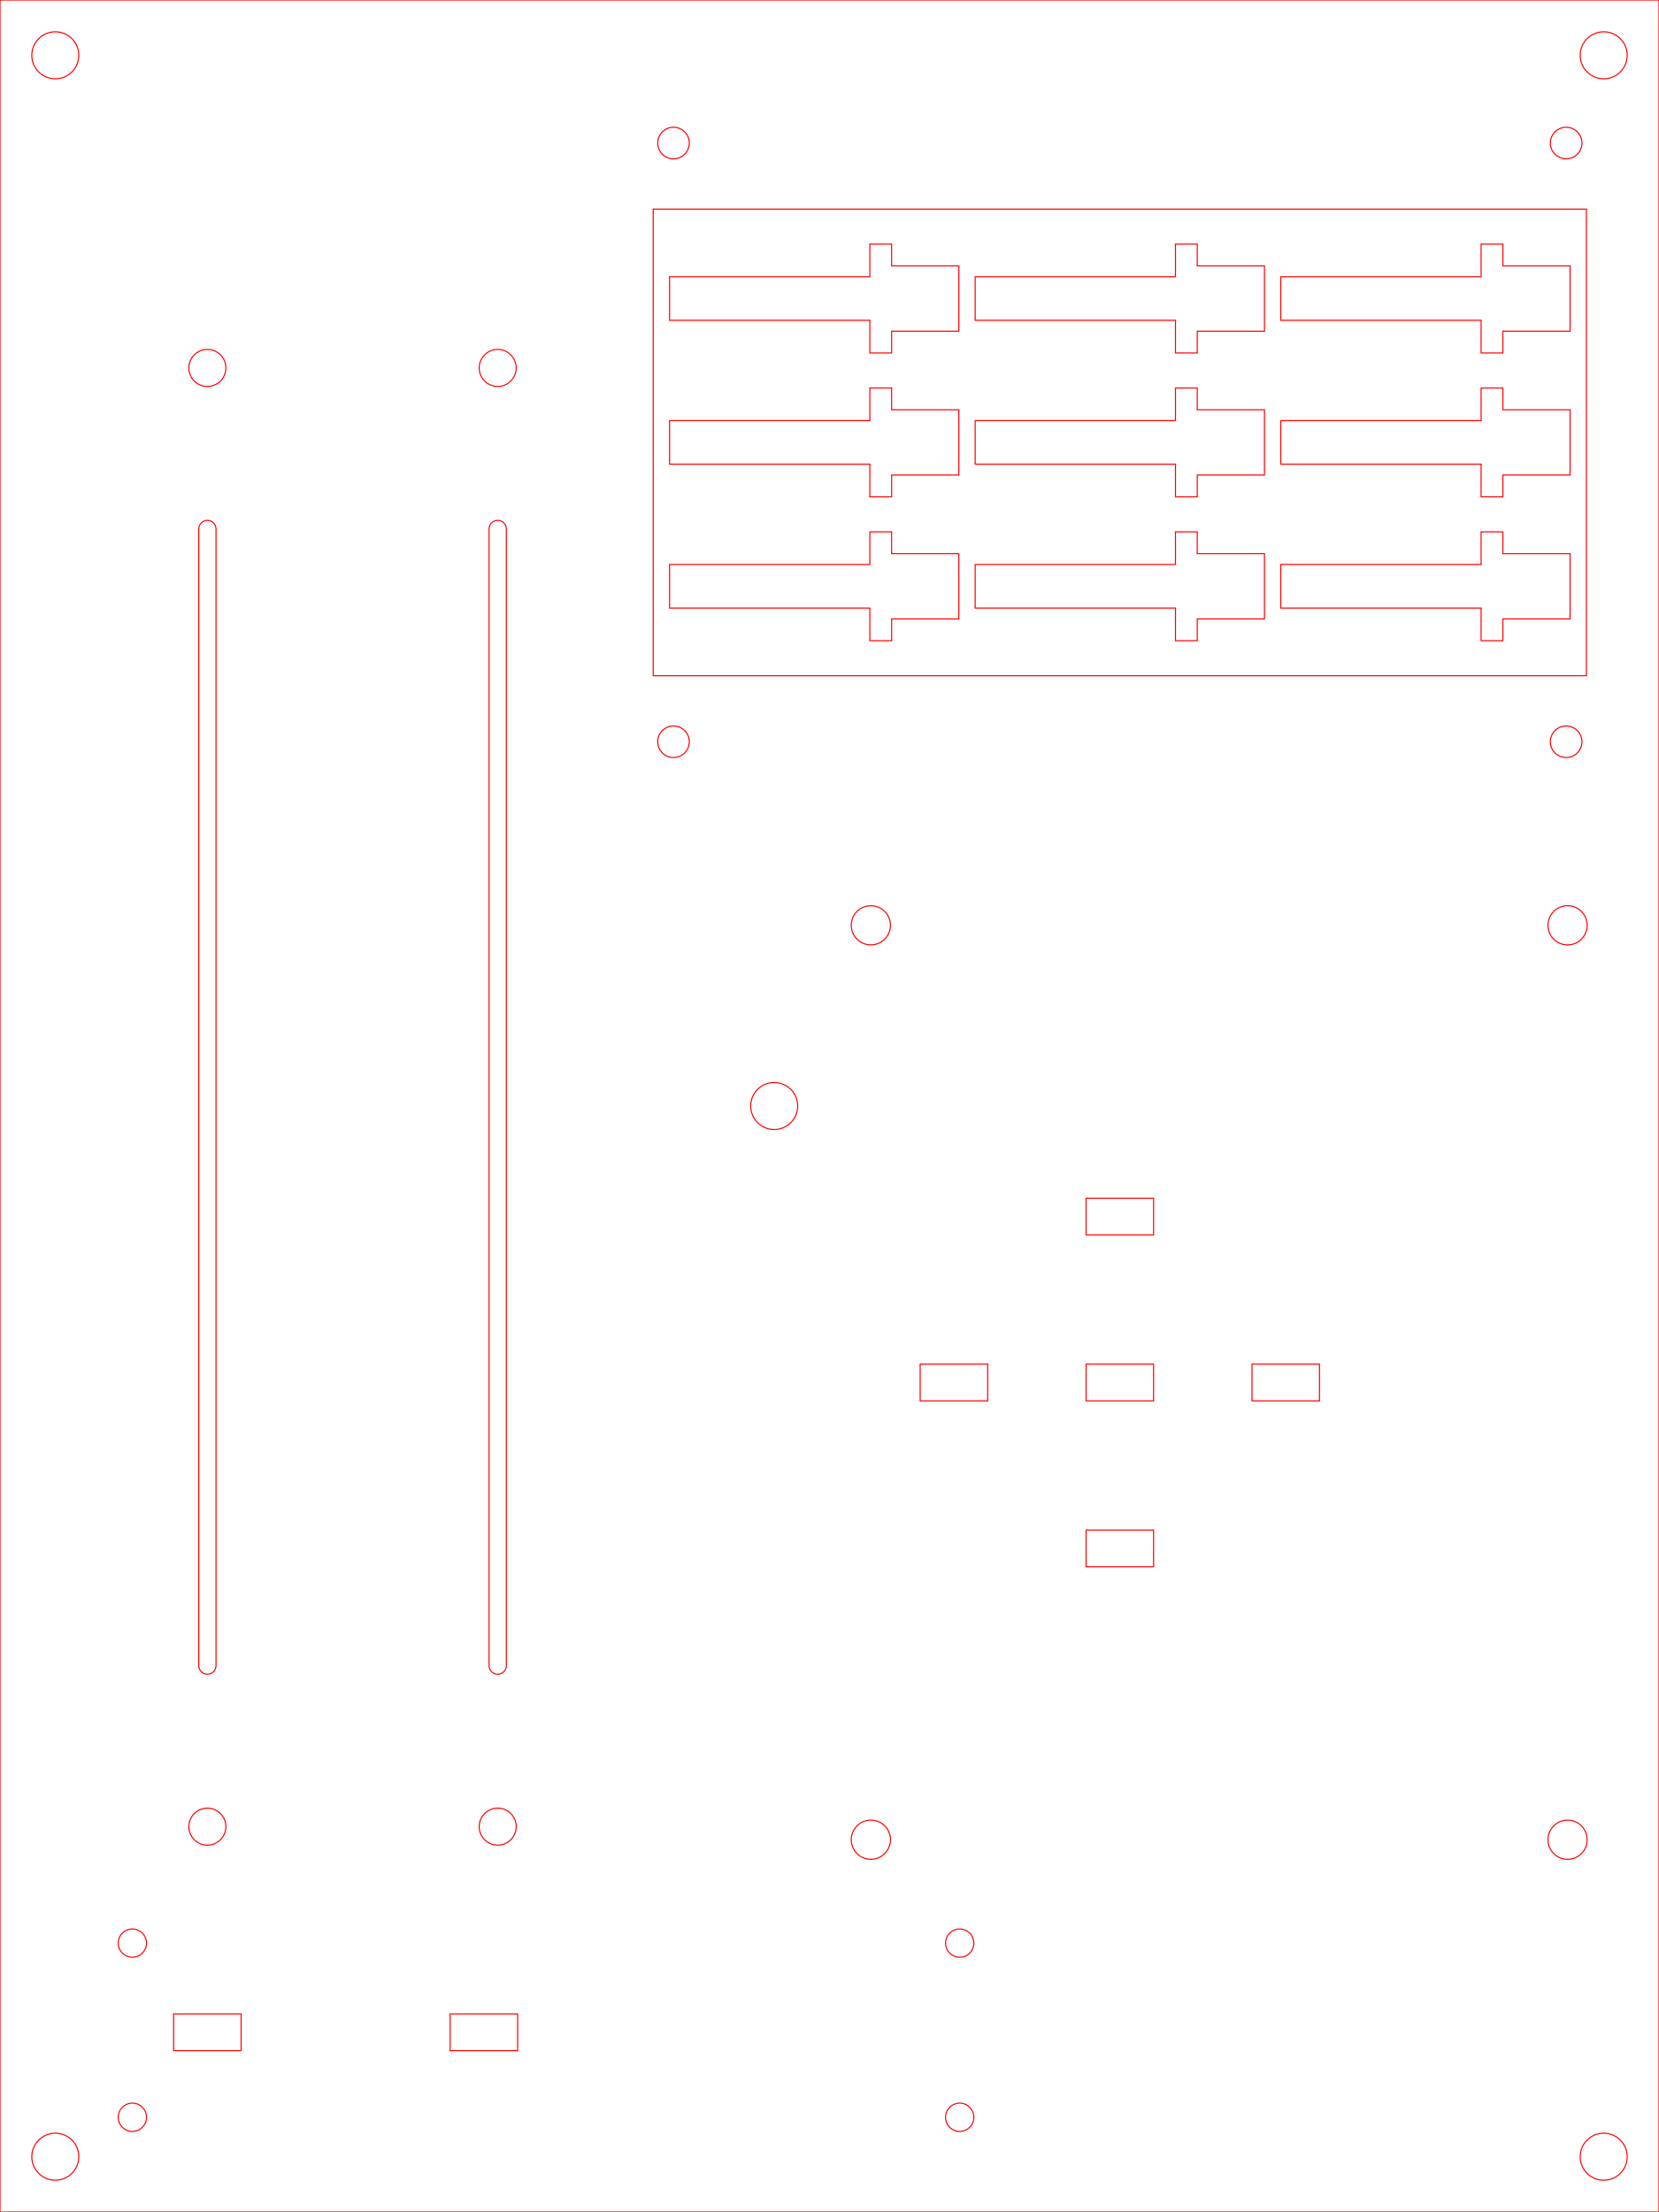
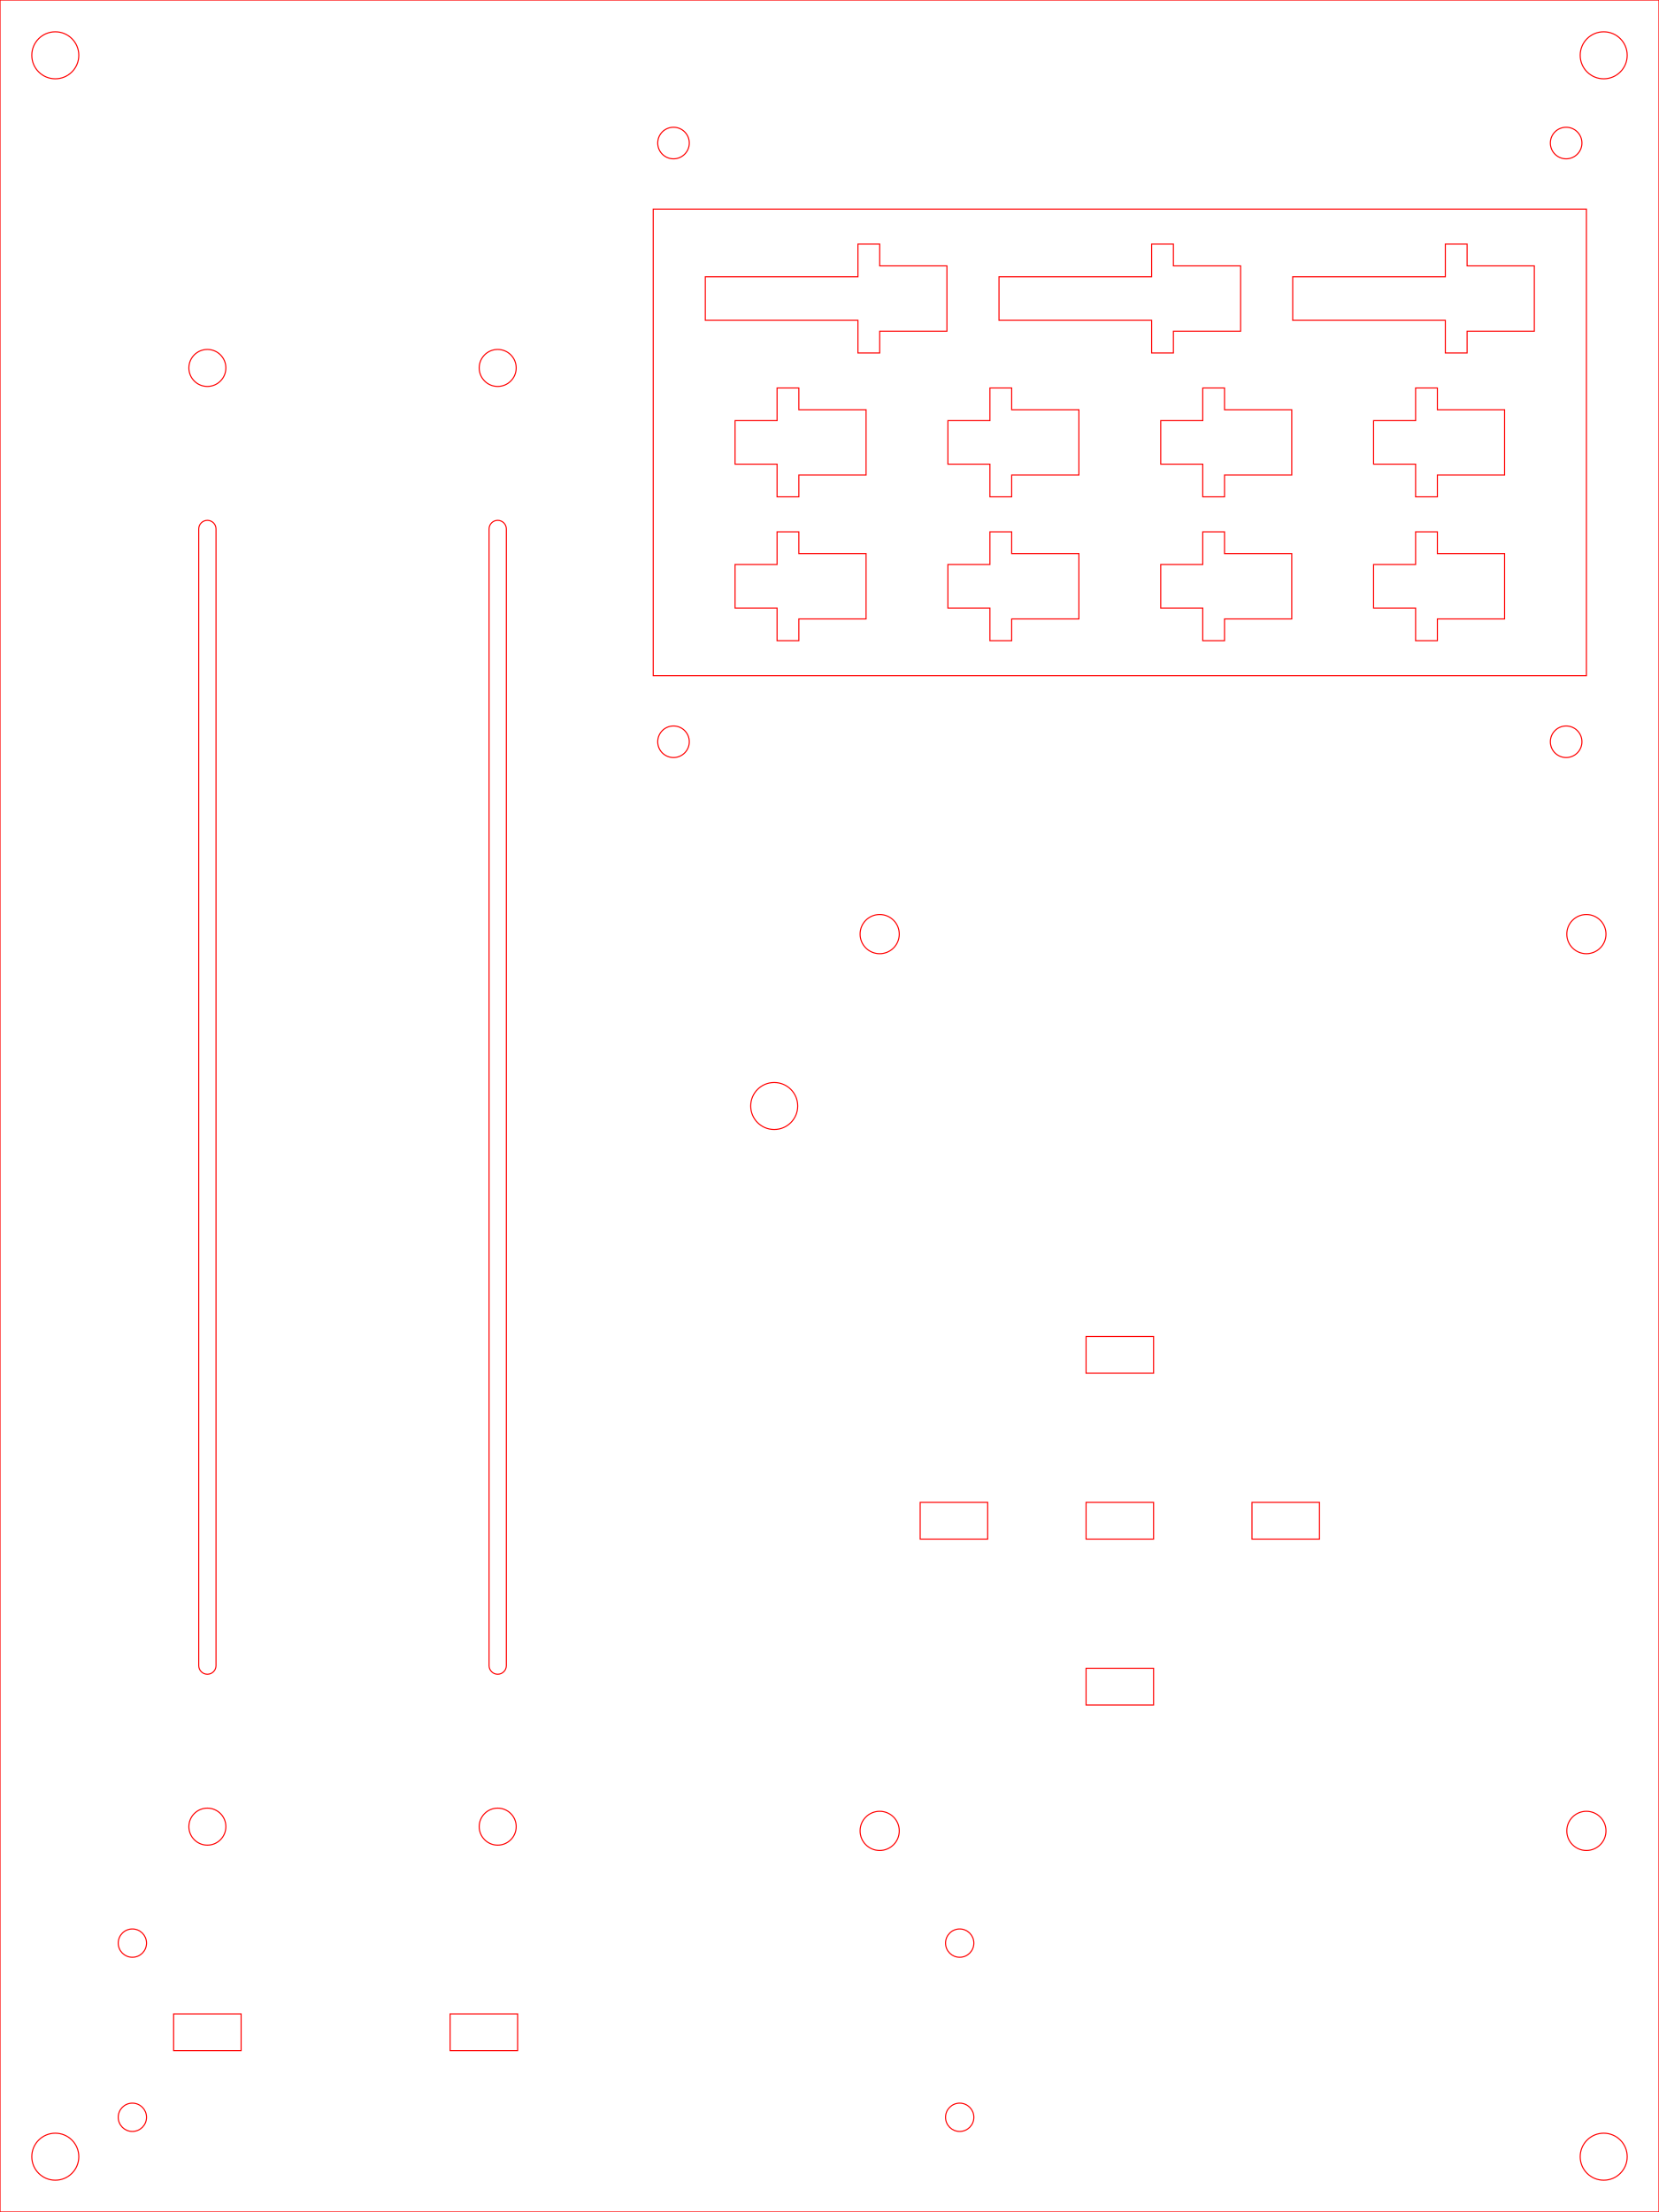
<svg xmlns="http://www.w3.org/2000/svg" width="152.400mm" height="203.200mm" viewBox="0 0 152.400 203.200">
  <g id="cut" fill="none" stroke="#ff0000" stroke-width="0.1">
    <rect x="0" y="0" width="152.400" height="203.200" />
    <circle cx="5.080" cy="5.080" r="2.159" />
    <circle cx="147.320" cy="5.080" r="2.159" />
    <circle cx="5.080" cy="198.120" r="2.159" />
    <circle cx="147.320" cy="198.120" r="2.159" />
    <circle cx="71.120" cy="101.600" r="2.159" />
    <path d="M 18.256 48.594 A 0.794 0.794 0 0 1 19.844 48.594 L 19.844 153.006 A 0.794 0.794 0 0 1 18.256 153.006 Z" />
    <circle cx="19.050" cy="33.800" r="1.700" />
    <circle cx="19.050" cy="167.800" r="1.700" />
    <path d="M 44.926 48.594 A 0.794 0.794 0 0 1 46.514 48.594 L 46.514 153.006 A 0.794 0.794 0 0 1 44.926 153.006 Z" />
    <circle cx="45.720" cy="33.800" r="1.700" />
    <circle cx="45.720" cy="167.800" r="1.700" />
    <rect x="15.950" y="185.002" width="6.200" height="3.375" />
    <rect x="41.350" y="185.002" width="6.200" height="3.375" />
-     <rect x="99.770" y="110.073" width="6.200" height="3.375" />
-     <rect x="84.530" y="125.312" width="6.200" height="3.375" />
-     <rect x="99.770" y="125.312" width="6.200" height="3.375" />
-     <rect x="115.010" y="125.312" width="6.200" height="3.375" />
-     <rect x="99.770" y="140.552" width="6.200" height="3.375" />
-     <circle cx="80.000" cy="85.000" r="1.800" />
-     <circle cx="80.000" cy="169.000" r="1.800" />
-     <circle cx="144.000" cy="85.000" r="1.800" />
-     <circle cx="144.000" cy="169.000" r="1.800" />
+     <rect x="99.770" y="122.773" width="6.200" height="3.375" />
+     <rect x="84.530" y="138.012" width="6.200" height="3.375" />
+     <rect x="99.770" y="138.012" width="6.200" height="3.375" />
+     <rect x="115.010" y="138.012" width="6.200" height="3.375" />
+     <rect x="99.770" y="153.252" width="6.200" height="3.375" />
+     <circle cx="80.810" cy="85.810" r="1.800" />
+     <circle cx="80.810" cy="168.190" r="1.800" />
+     <circle cx="145.730" cy="85.810" r="1.800" />
+     <circle cx="145.730" cy="168.190" r="1.800" />
    <circle cx="12.160" cy="178.500" r="1.300" />
    <circle cx="12.160" cy="194.500" r="1.300" />
    <circle cx="88.160" cy="178.500" r="1.300" />
    <circle cx="88.160" cy="194.500" r="1.300" />
-     <path d="M 61.507 25.424 L 79.907 25.424 L 79.907 22.424 L 81.907 22.424 L 81.907 24.424 L 88.082 24.424 L 88.082 30.424 L 81.907 30.424 L 81.907 32.424 L 79.907 32.424 L 79.907 29.424 L 61.507 29.424 Z" />
-     <path d="M 89.582 25.424 L 107.982 25.424 L 107.982 22.424 L 109.982 22.424 L 109.982 24.424 L 116.157 24.424 L 116.157 30.424 L 109.982 30.424 L 109.982 32.424 L 107.982 32.424 L 107.982 29.424 L 89.582 29.424 Z" />
-     <path d="M 117.657 25.424 L 136.058 25.424 L 136.058 22.424 L 138.058 22.424 L 138.058 24.424 L 144.232 24.424 L 144.232 30.424 L 138.058 30.424 L 138.058 32.424 L 136.058 32.424 L 136.058 29.424 L 117.657 29.424 Z" />
-     <path d="M 61.507 38.640 L 79.907 38.640 L 79.907 35.640 L 81.907 35.640 L 81.907 37.640 L 88.082 37.640 L 88.082 43.640 L 81.907 43.640 L 81.907 45.640 L 79.907 45.640 L 79.907 42.640 L 61.507 42.640 Z" />
-     <path d="M 89.582 38.640 L 107.982 38.640 L 107.982 35.640 L 109.982 35.640 L 109.982 37.640 L 116.157 37.640 L 116.157 43.640 L 109.982 43.640 L 109.982 45.640 L 107.982 45.640 L 107.982 42.640 L 89.582 42.640 Z" />
-     <path d="M 117.657 38.640 L 136.058 38.640 L 136.058 35.640 L 138.058 35.640 L 138.058 37.640 L 144.232 37.640 L 144.232 43.640 L 138.058 43.640 L 138.058 45.640 L 136.058 45.640 L 136.058 42.640 L 117.657 42.640 Z" />
-     <path d="M 61.507 51.856 L 79.907 51.856 L 79.907 48.856 L 81.907 48.856 L 81.907 50.856 L 88.082 50.856 L 88.082 56.856 L 81.907 56.856 L 81.907 58.856 L 79.907 58.856 L 79.907 55.856 L 61.507 55.856 Z" />
-     <path d="M 89.582 51.856 L 107.982 51.856 L 107.982 48.856 L 109.982 48.856 L 109.982 50.856 L 116.157 50.856 L 116.157 56.856 L 109.982 56.856 L 109.982 58.856 L 107.982 58.856 L 107.982 55.856 L 89.582 55.856 Z" />
-     <path d="M 117.657 51.856 L 136.058 51.856 L 136.058 48.856 L 138.058 48.856 L 138.058 50.856 L 144.232 50.856 L 144.232 56.856 L 138.058 56.856 L 138.058 58.856 L 136.058 58.856 L 136.058 55.856 L 117.657 55.856 Z" />
+     <path d="M 64.792 25.424 L 78.812 25.424 L 78.812 22.424 L 80.812 22.424 L 80.812 24.424 L 86.987 24.424 L 86.987 30.424 L 80.812 30.424 L 80.812 32.424 L 78.812 32.424 L 78.812 29.424 L 64.792 29.424 Z" />
+     <path d="M 91.772 25.424 L 105.792 25.424 L 105.792 22.424 L 107.792 22.424 L 107.792 24.424 L 113.967 24.424 L 113.967 30.424 L 107.792 30.424 L 107.792 32.424 L 105.792 32.424 L 105.792 29.424 L 91.772 29.424 Z" />
+     <path d="M 118.752 25.424 L 132.772 25.424 L 132.772 22.424 L 134.772 22.424 L 134.772 24.424 L 140.947 24.424 L 140.947 30.424 L 134.772 30.424 L 134.772 32.424 L 132.772 32.424 L 132.772 29.424 L 118.752 29.424 Z" />
+     <path d="M 67.524 38.640 L 71.384 38.640 L 71.384 35.640 L 73.384 35.640 L 73.384 37.640 L 79.559 37.640 L 79.559 43.640 L 73.384 43.640 L 73.384 45.640 L 71.384 45.640 L 71.384 42.640 L 67.524 42.640 Z" />
+     <path d="M 87.076 38.640 L 90.936 38.640 L 90.936 35.640 L 92.936 35.640 L 92.936 37.640 L 99.111 37.640 L 99.111 43.640 L 92.936 43.640 L 92.936 45.640 L 90.936 45.640 L 90.936 42.640 L 87.076 42.640 Z" />
+     <path d="M 106.628 38.640 L 110.488 38.640 L 110.488 35.640 L 112.488 35.640 L 112.488 37.640 L 118.663 37.640 L 118.663 43.640 L 112.488 43.640 L 112.488 45.640 L 110.488 45.640 L 110.488 42.640 L 106.628 42.640 Z" />
+     <path d="M 126.180 38.640 L 130.041 38.640 L 130.041 35.640 L 132.041 35.640 L 132.041 37.640 L 138.215 37.640 L 138.215 43.640 L 132.041 43.640 L 132.041 45.640 L 130.041 45.640 L 130.041 42.640 L 126.180 42.640 Z" />
+     <path d="M 67.524 51.856 L 71.384 51.856 L 71.384 48.856 L 73.384 48.856 L 73.384 50.856 L 79.559 50.856 L 79.559 56.856 L 73.384 56.856 L 73.384 58.856 L 71.384 58.856 L 71.384 55.856 L 67.524 55.856 Z" />
+     <path d="M 87.076 51.856 L 90.936 51.856 L 90.936 48.856 L 92.936 48.856 L 92.936 50.856 L 99.111 50.856 L 99.111 56.856 L 92.936 56.856 L 92.936 58.856 L 90.936 58.856 L 90.936 55.856 L 87.076 55.856 Z" />
+     <path d="M 106.628 51.856 L 110.488 51.856 L 110.488 48.856 L 112.488 48.856 L 112.488 50.856 L 118.663 50.856 L 118.663 56.856 L 112.488 56.856 L 112.488 58.856 L 110.488 58.856 L 110.488 55.856 L 106.628 55.856 Z" />
+     <path d="M 126.180 51.856 L 130.041 51.856 L 130.041 48.856 L 132.041 48.856 L 132.041 50.856 L 138.215 50.856 L 138.215 56.856 L 132.041 56.856 L 132.041 58.856 L 130.041 58.856 L 130.041 55.856 L 126.180 55.856 Z" />
    <rect x="60.007" y="19.209" width="85.725" height="42.862" />
    <circle cx="61.870" cy="13.140" r="1.450" />
    <circle cx="61.870" cy="68.140" r="1.450" />
    <circle cx="143.870" cy="13.140" r="1.450" />
    <circle cx="143.870" cy="68.140" r="1.450" />
  </g>
</svg>
